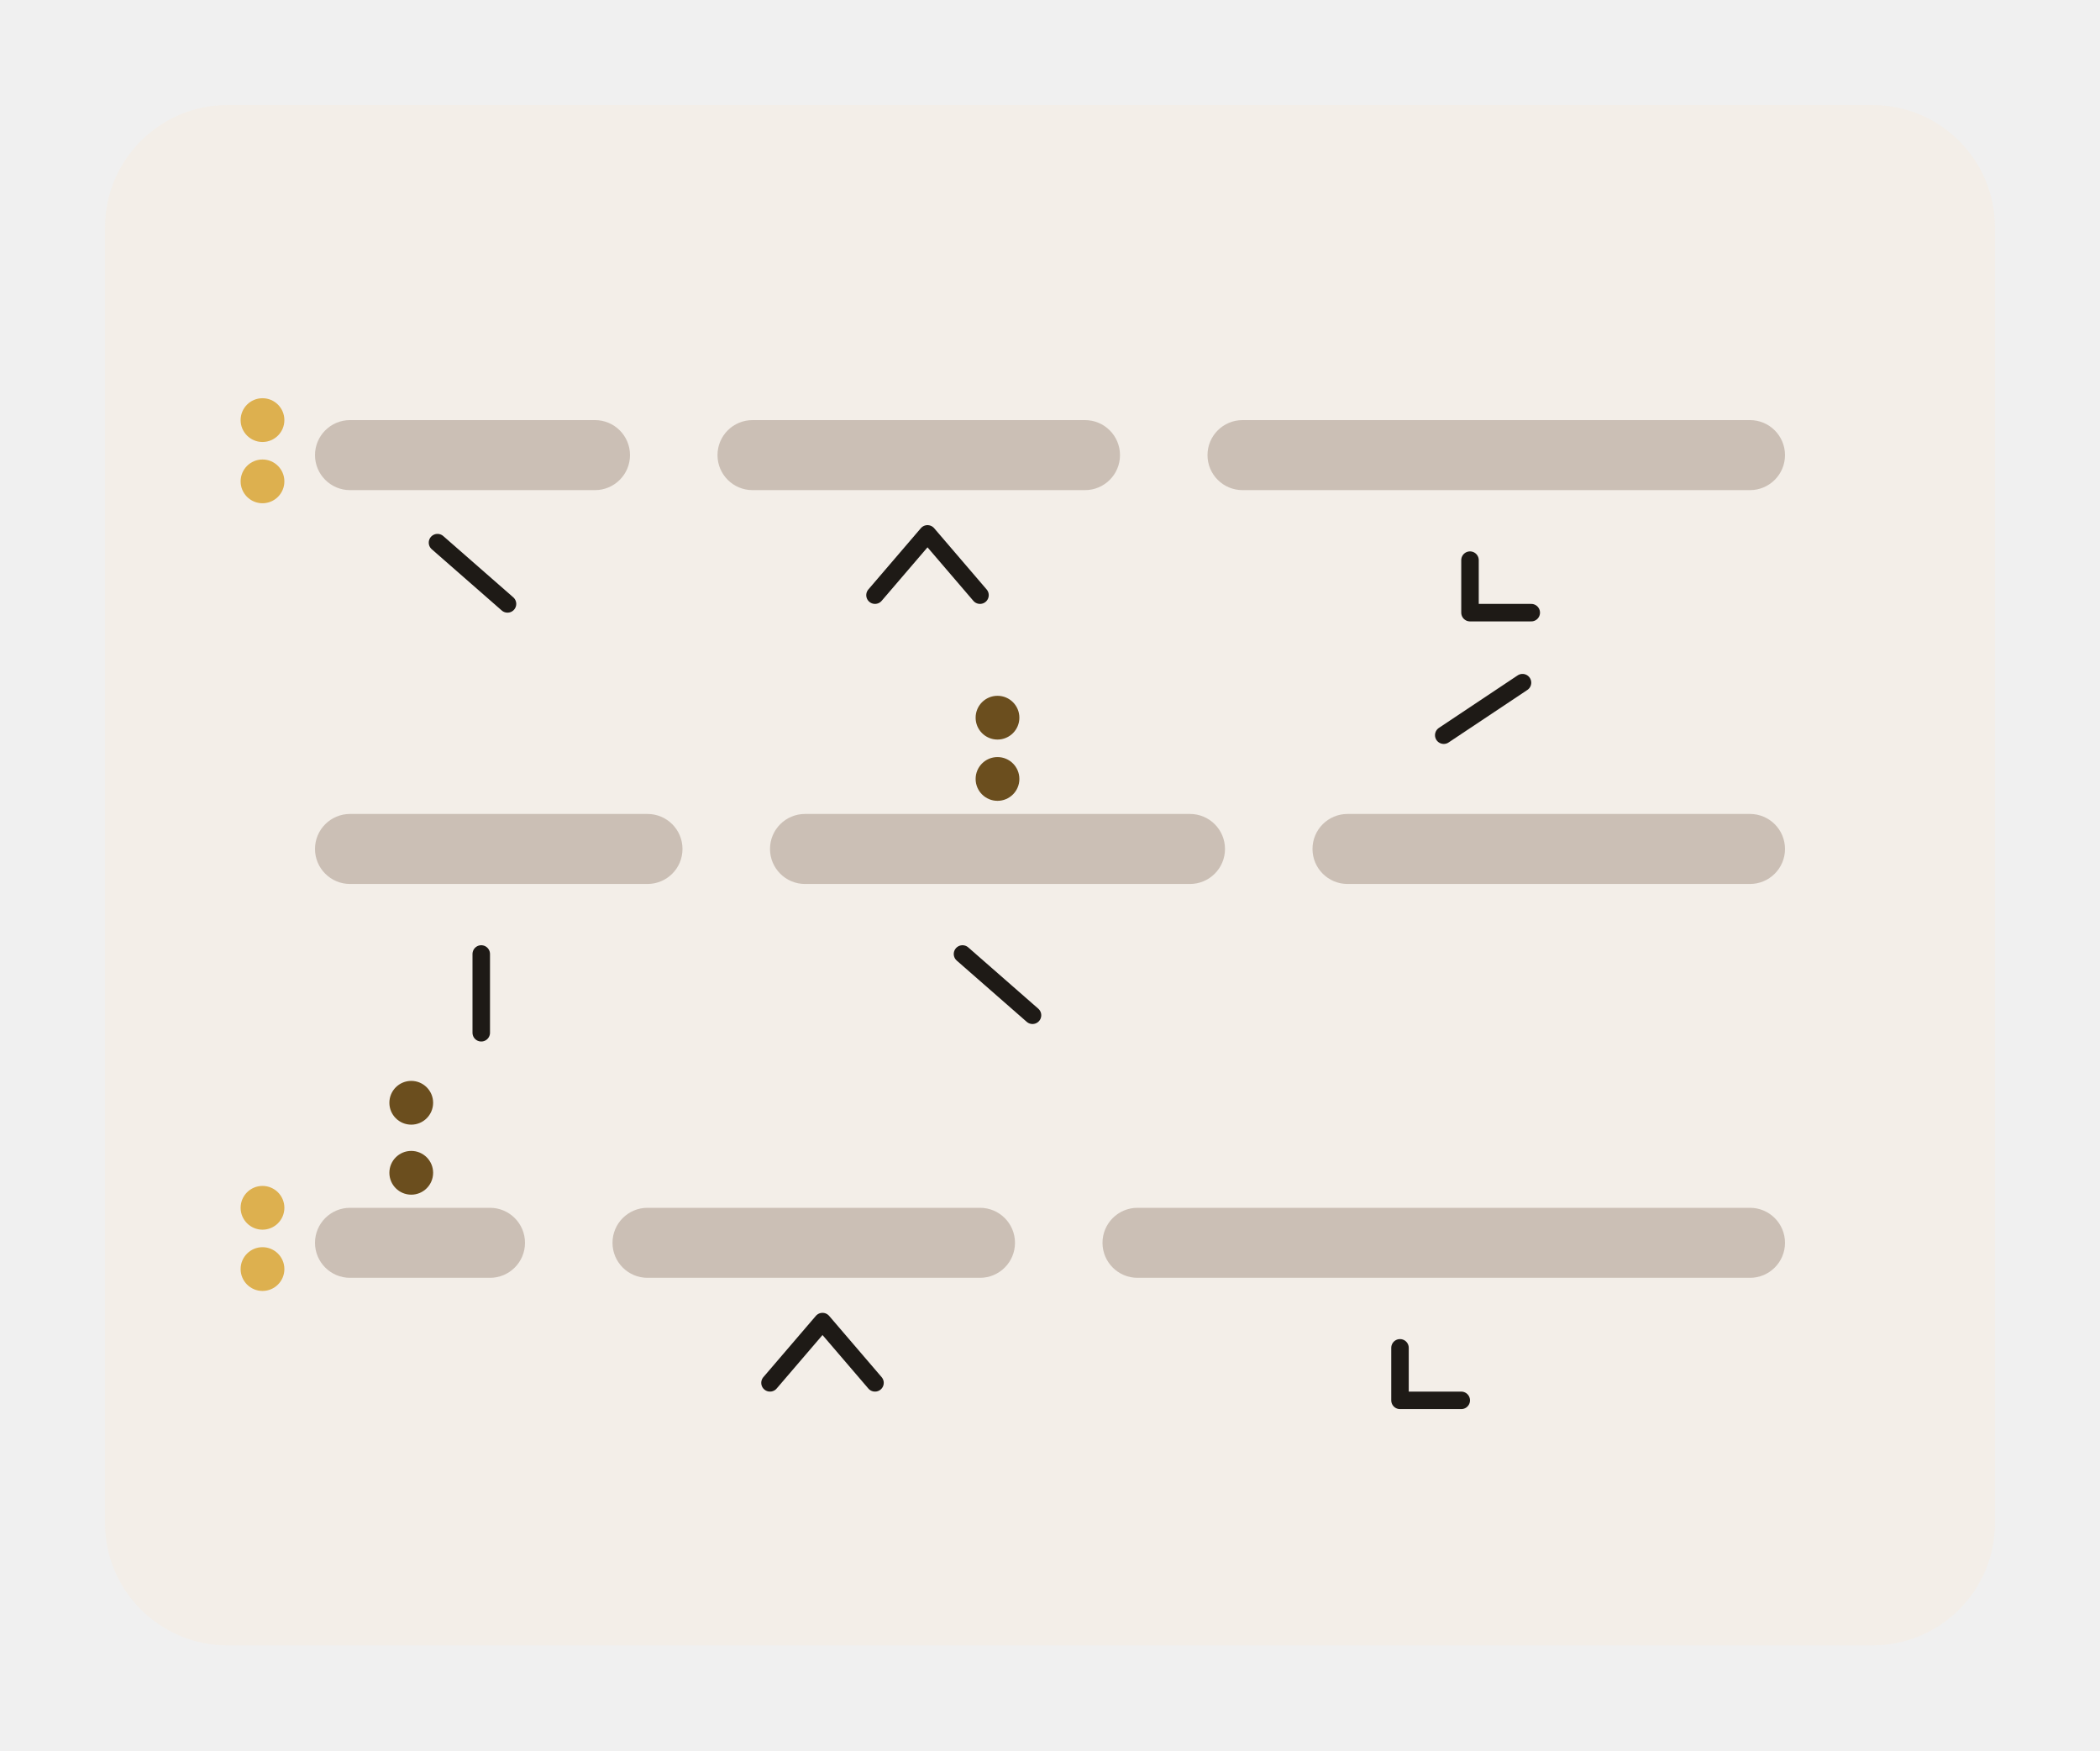
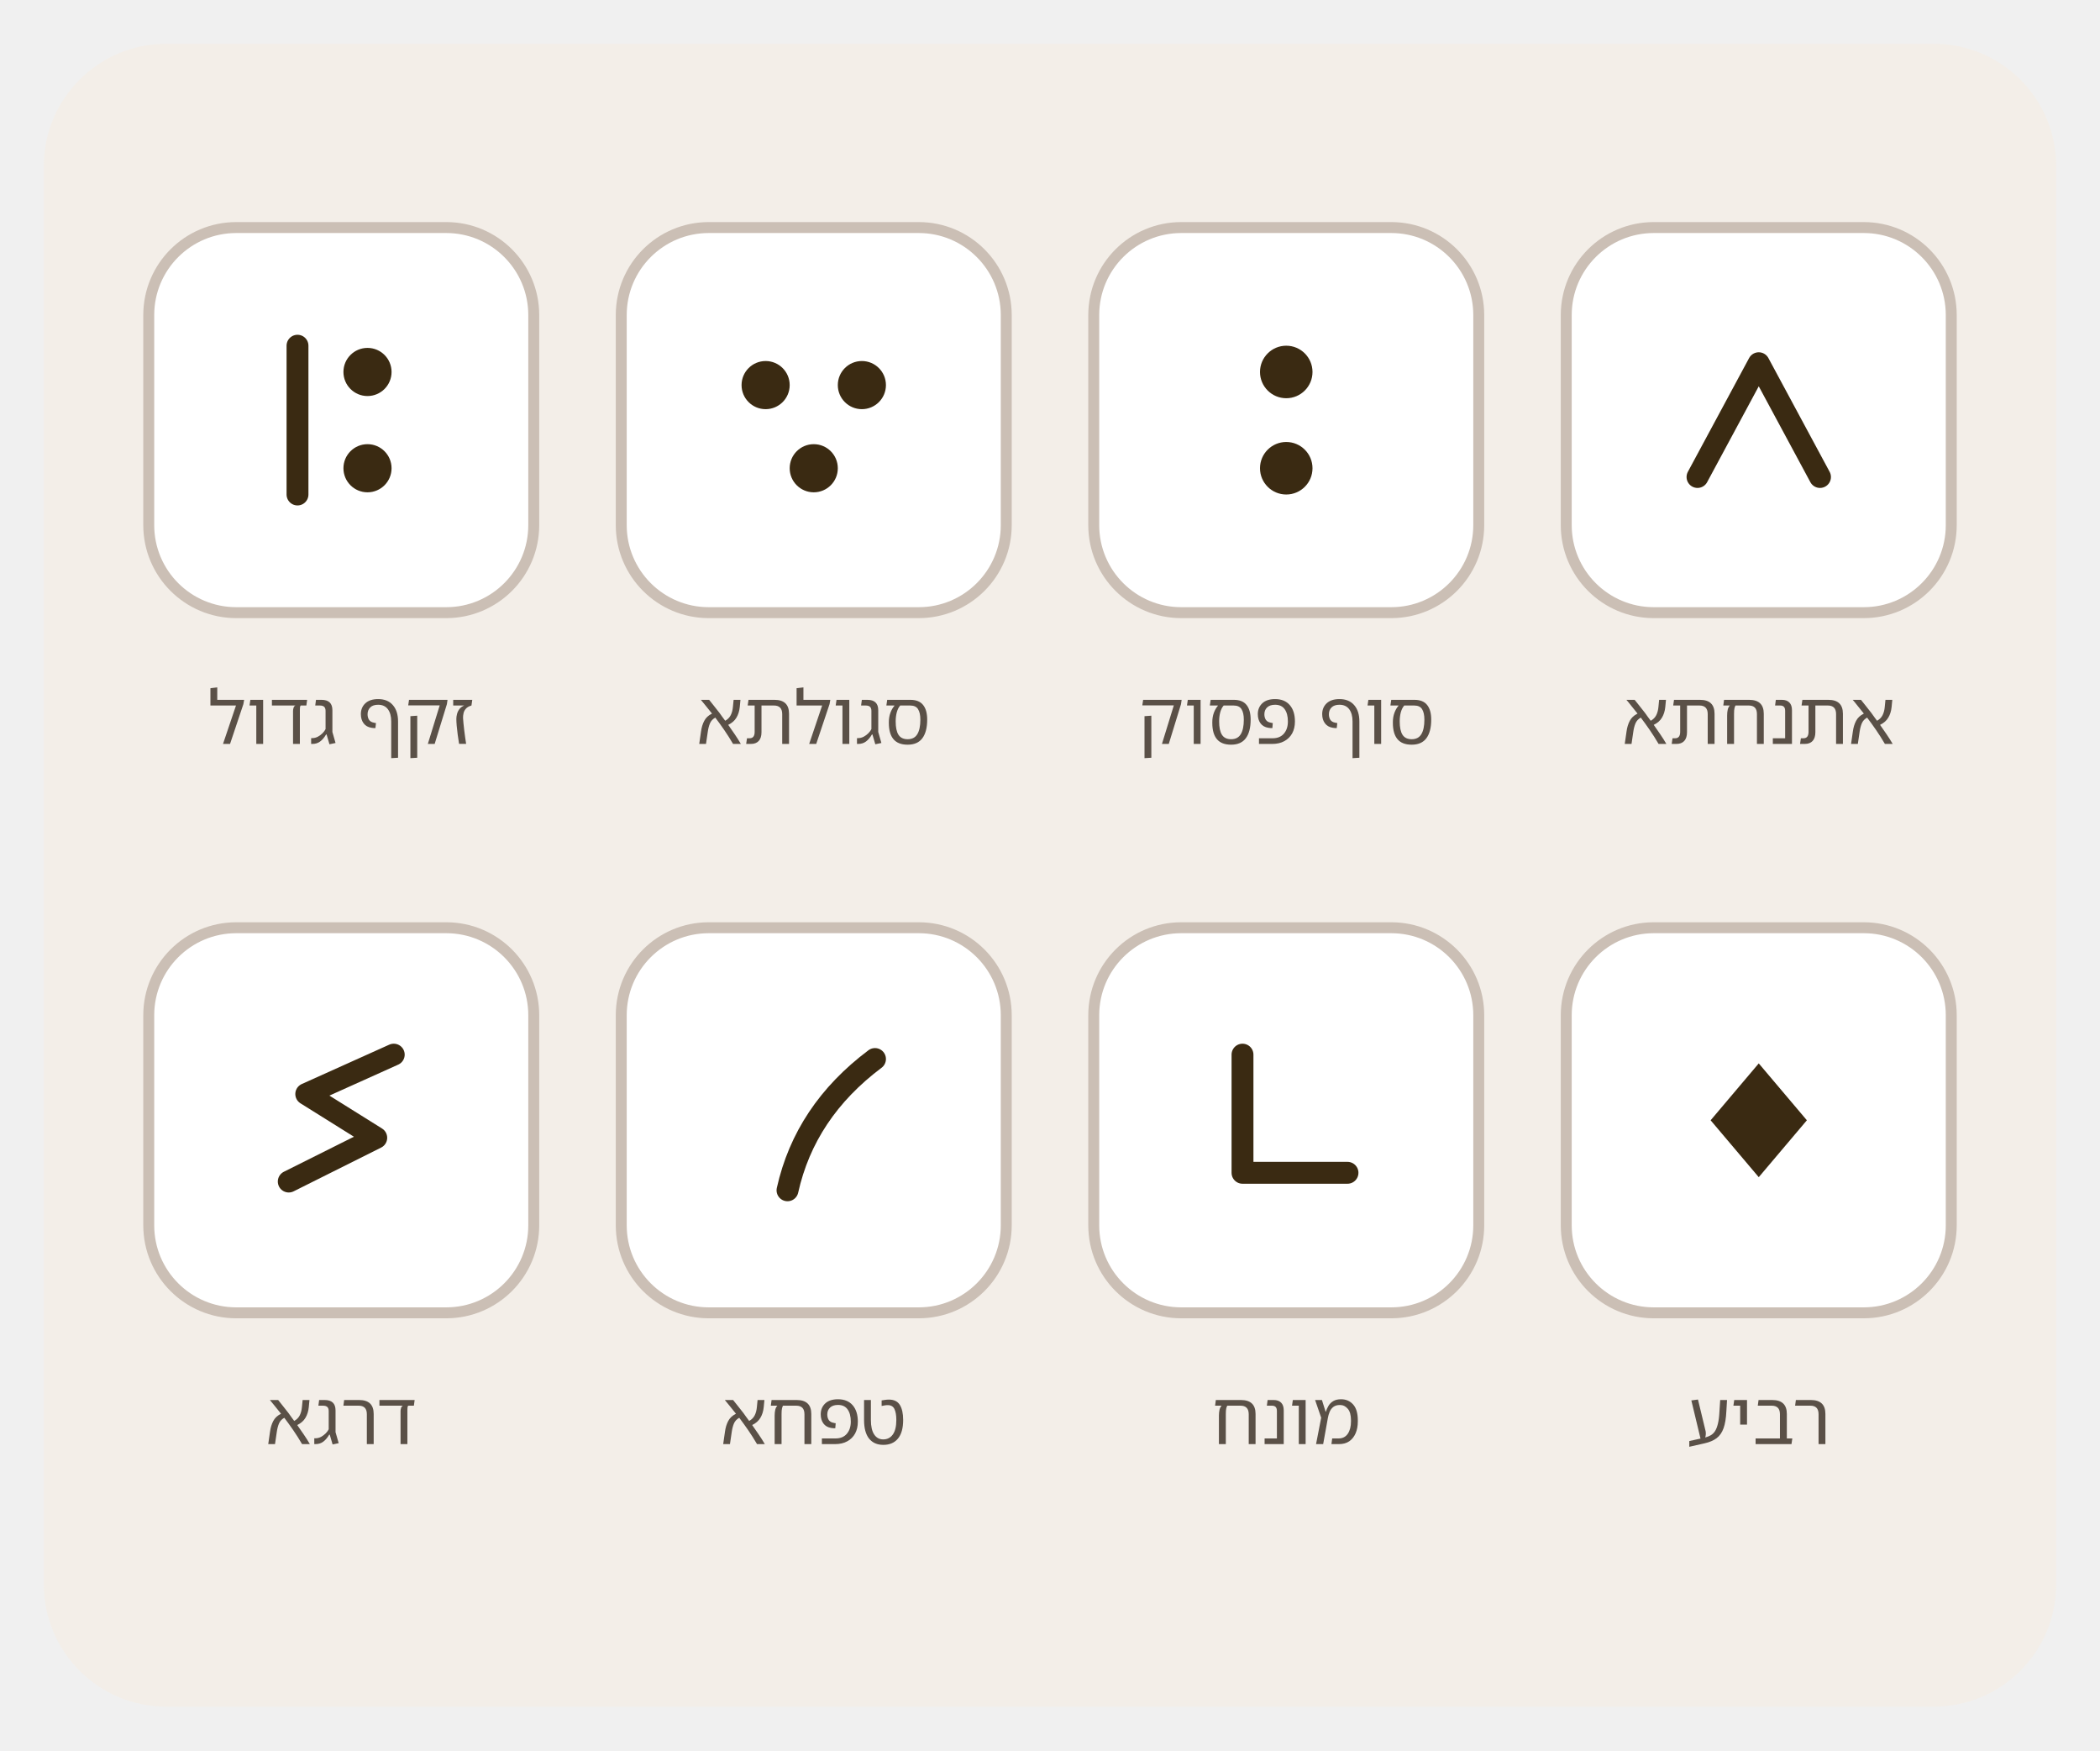
- <svg xmlns="http://www.w3.org/2000/svg" viewBox="0 0 480 400" width="480" height="400" role="img" aria-label="טבלת טעמי המקרא: שורות טקסט עם סימני טעמים מעל ומתחת למילים">
-   <rect x="24" y="24" width="432" height="352" rx="28" fill="#F3EEE8" />
-   <g fill="#CBBFB5">
-     <rect x="276" y="96" width="132" height="16" rx="8" />
-     <rect x="164" y="96" width="92" height="16" rx="8" />
-     <rect x="72" y="96" width="72" height="16" rx="8" />
-     <rect x="300" y="186" width="108" height="16" rx="8" />
-     <rect x="176" y="186" width="104" height="16" rx="8" />
-     <rect x="72" y="186" width="84" height="16" rx="8" />
-     <rect x="252" y="276" width="156" height="16" rx="8" />
-     <rect x="140" y="276" width="92" height="16" rx="8" />
-     <rect x="72" y="276" width="48" height="16" rx="8" />
-   </g>
-   <g fill="none" stroke="#1E1A16" stroke-width="4" stroke-linecap="round" stroke-linejoin="round">
-     <path d="M336 128 v12 h14" />
-     <path d="M200 136 l12 -14 l12 14" />
-     <path d="M100 124 l16 14" />
-     <path d="M330 168 l18 -12" />
-     <path d="M220 218 l16 14" />
-     <path d="M110 218 v18" />
-     <path d="M320 308 v12 h14" />
-     <path d="M176 316 l12 -14 l12 14" />
-   </g>
-   <g fill="#6B4E1E">
-     <circle cx="228" cy="164" r="5" />
-     <circle cx="228" cy="178" r="5" />
-     <circle cx="94" cy="268" r="5" />
-     <circle cx="94" cy="252" r="5" />
-   </g>
-   <g fill="#DDB04F">
-     <circle cx="60" cy="96" r="5" />
-     <circle cx="60" cy="110" r="5" />
-     <circle cx="60" cy="276" r="5" />
-     <circle cx="60" cy="290" r="5" />
-   </g>
+ <svg xmlns="http://www.w3.org/2000/svg" viewBox="0 0 480 400" width="480" height="400" role="img" aria-label="טבלת טעמי המקרא: אתנחתא, סוף פסוק, סגולתא, זקף גדול, רביע, מונח, טפחא ודרגא">
+   <rect x="10" y="10" width="460" height="380" rx="28" fill="#F3EEE8" />
+   <rect x="358" y="52" width="88" height="88" rx="20" fill="#FFFFFF" stroke="#CBBFB5" stroke-width="2.5" />
+   <path d="M388 109 L402 83 L416 109" stroke="#3A2A12" stroke-width="5" stroke-linecap="round" stroke-linejoin="round" fill="none" />
+   <text x="402" y="170" text-anchor="middle" font-family="Noto Sans Hebrew, Arial Hebrew, Arial, sans-serif" font-size="17" fill="#5A5047" direction="rtl">אתנחתא</text>
+   <rect x="250" y="52" width="88" height="88" rx="20" fill="#FFFFFF" stroke="#CBBFB5" stroke-width="2.5" />
+   <circle cx="294" cy="85" r="6" fill="#3A2A12" />
+   <circle cx="294" cy="107" r="6" fill="#3A2A12" />
+   <text x="294" y="170" text-anchor="middle" font-family="Noto Sans Hebrew, Arial Hebrew, Arial, sans-serif" font-size="17" fill="#5A5047" direction="rtl">סוף פסוק</text>
+   <rect x="142" y="52" width="88" height="88" rx="20" fill="#FFFFFF" stroke="#CBBFB5" stroke-width="2.5" />
+   <circle cx="175" cy="88" r="5.5" fill="#3A2A12" />
+   <circle cx="197" cy="88" r="5.5" fill="#3A2A12" />
+   <circle cx="186" cy="107" r="5.5" fill="#3A2A12" />
+   <text x="186" y="170" text-anchor="middle" font-family="Noto Sans Hebrew, Arial Hebrew, Arial, sans-serif" font-size="17" fill="#5A5047" direction="rtl">סגולתא</text>
+   <rect x="34" y="52" width="88" height="88" rx="20" fill="#FFFFFF" stroke="#CBBFB5" stroke-width="2.5" />
+   <circle cx="84" cy="85" r="5.5" fill="#3A2A12" />
+   <circle cx="84" cy="107" r="5.5" fill="#3A2A12" />
+   <path d="M68 79 L68 113" stroke="#3A2A12" stroke-width="5" stroke-linecap="round" stroke-linejoin="round" fill="none" />
+   <text x="78" y="170" text-anchor="middle" font-family="Noto Sans Hebrew, Arial Hebrew, Arial, sans-serif" font-size="17" fill="#5A5047" direction="rtl">זקף גדול</text>
+   <rect x="358" y="212" width="88" height="88" rx="20" fill="#FFFFFF" stroke="#CBBFB5" stroke-width="2.5" />
+   <path d="M402 243 L413 256 L402 269 L391 256 Z" fill="#3A2A12" />
+   <text x="402" y="330" text-anchor="middle" font-family="Noto Sans Hebrew, Arial Hebrew, Arial, sans-serif" font-size="17" fill="#5A5047" direction="rtl">רביע</text>
+   <rect x="250" y="212" width="88" height="88" rx="20" fill="#FFFFFF" stroke="#CBBFB5" stroke-width="2.5" />
+   <path d="M284 241 L284 268 L308 268" stroke="#3A2A12" stroke-width="5" stroke-linecap="round" stroke-linejoin="round" fill="none" />
+   <text x="294" y="330" text-anchor="middle" font-family="Noto Sans Hebrew, Arial Hebrew, Arial, sans-serif" font-size="17" fill="#5A5047" direction="rtl">מונח</text>
+   <rect x="142" y="212" width="88" height="88" rx="20" fill="#FFFFFF" stroke="#CBBFB5" stroke-width="2.5" />
+   <path d="M200 242 Q184 254 180 272" stroke="#3A2A12" stroke-width="5" stroke-linecap="round" stroke-linejoin="round" fill="none" />
+   <text x="186" y="330" text-anchor="middle" font-family="Noto Sans Hebrew, Arial Hebrew, Arial, sans-serif" font-size="17" fill="#5A5047" direction="rtl">טפחא</text>
+   <rect x="34" y="212" width="88" height="88" rx="20" fill="#FFFFFF" stroke="#CBBFB5" stroke-width="2.5" />
+   <path d="M90 241 L70 250 L86 260 L66 270" stroke="#3A2A12" stroke-width="5" stroke-linecap="round" stroke-linejoin="round" fill="none" />
+   <text x="78" y="330" text-anchor="middle" font-family="Noto Sans Hebrew, Arial Hebrew, Arial, sans-serif" font-size="17" fill="#5A5047" direction="rtl">דרגא</text>
</svg>
